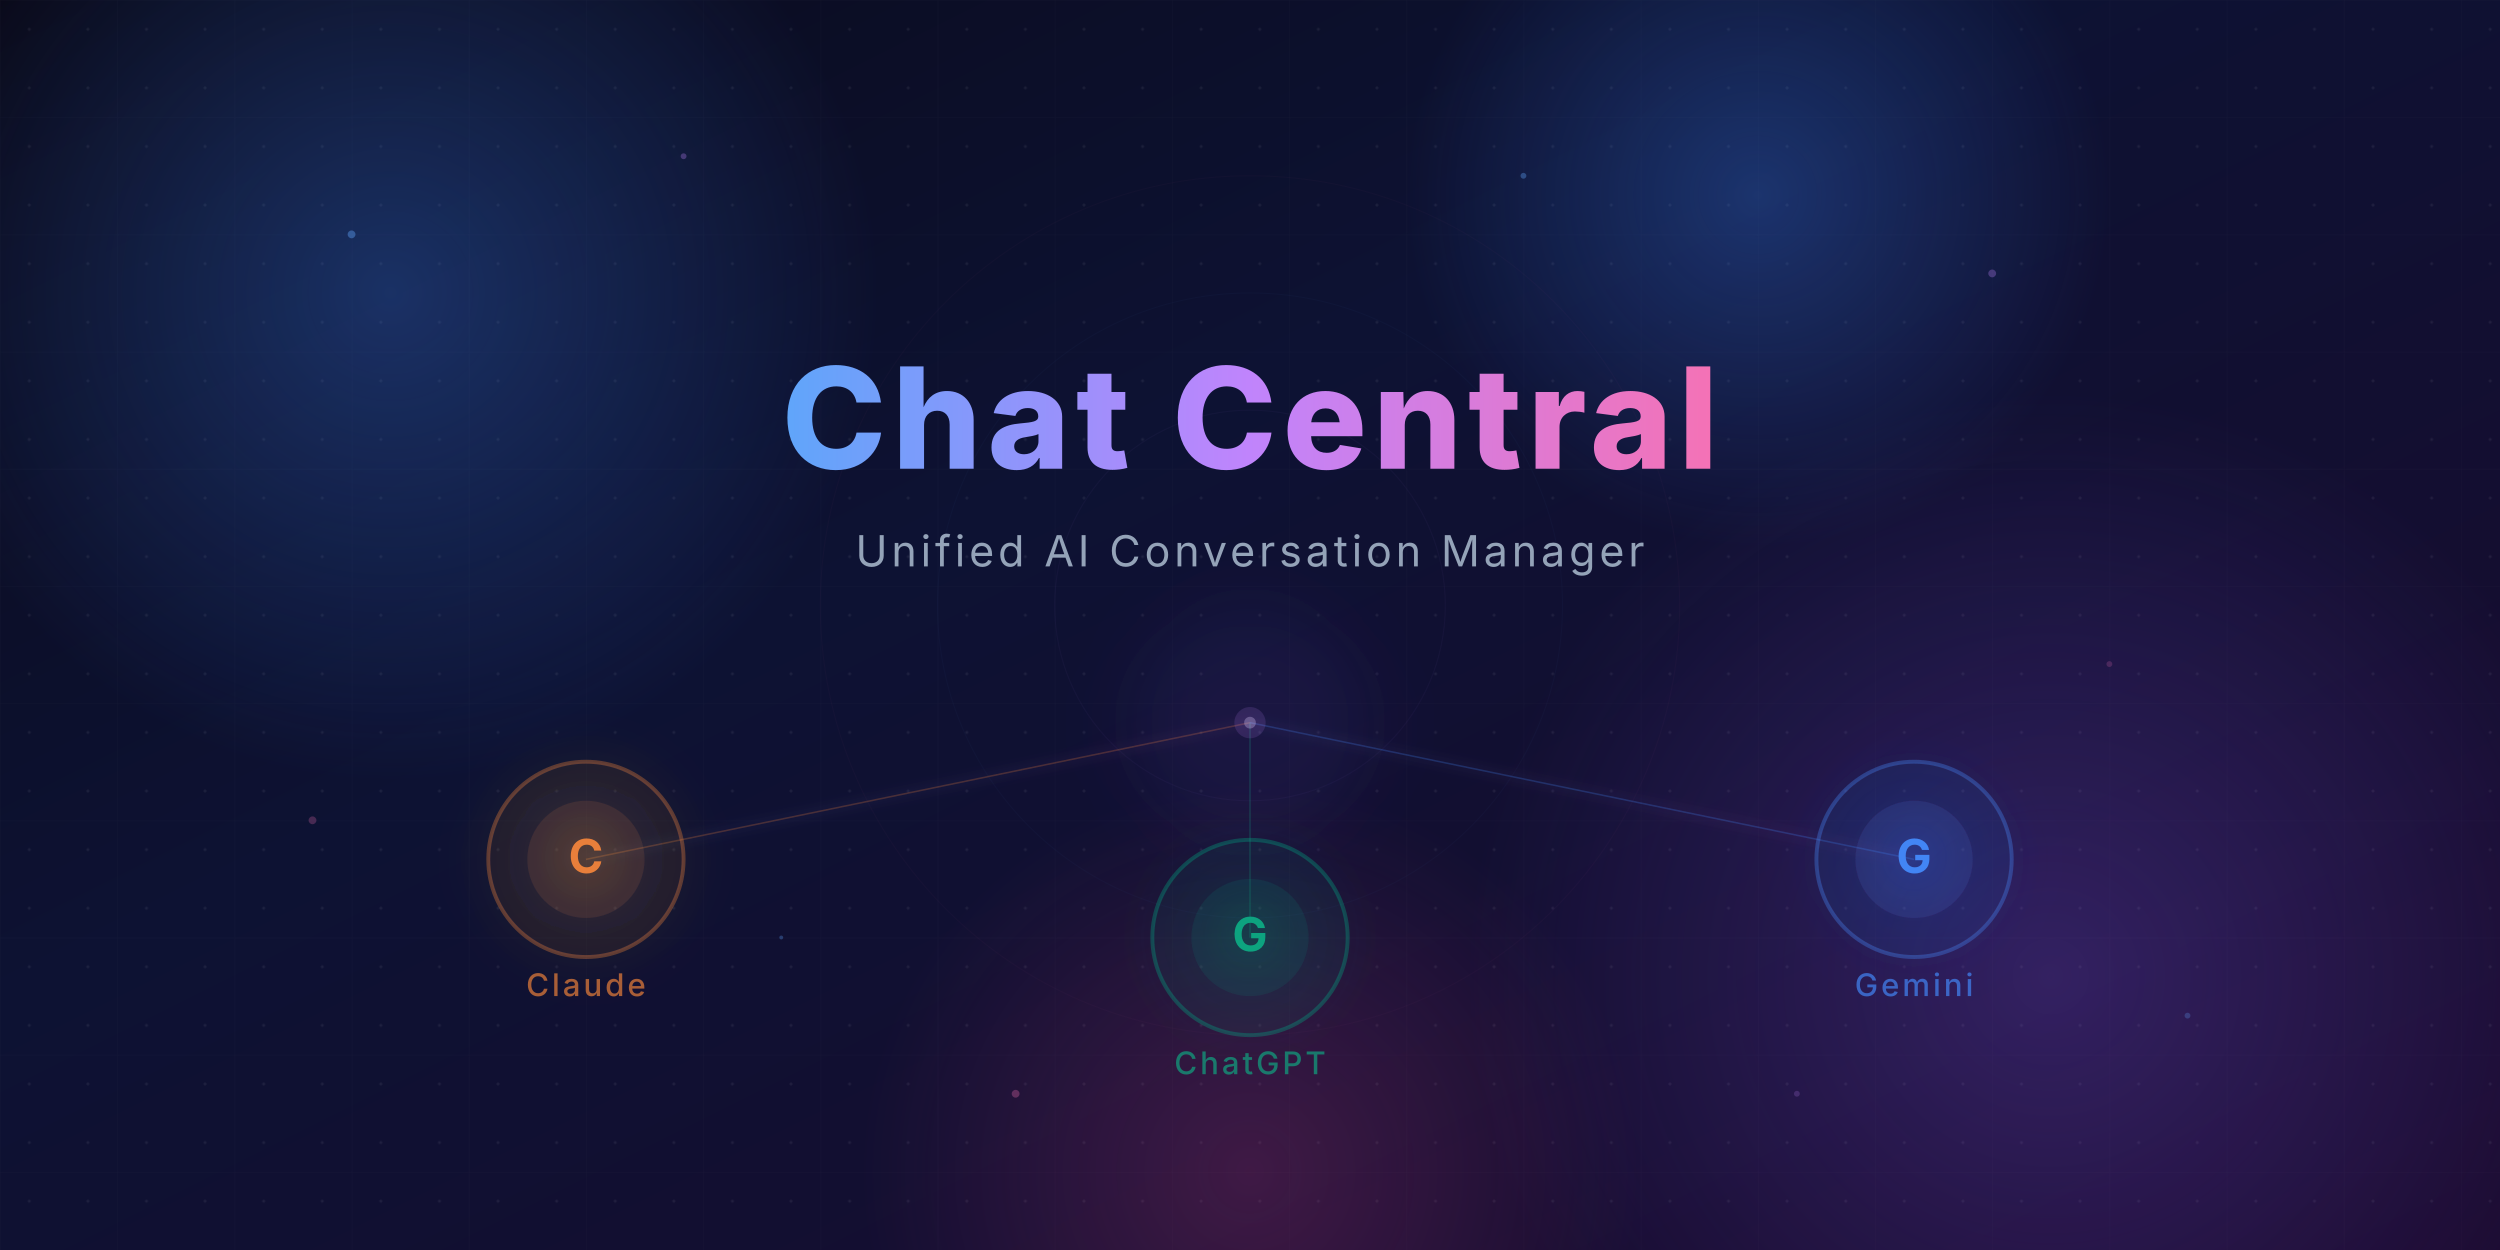
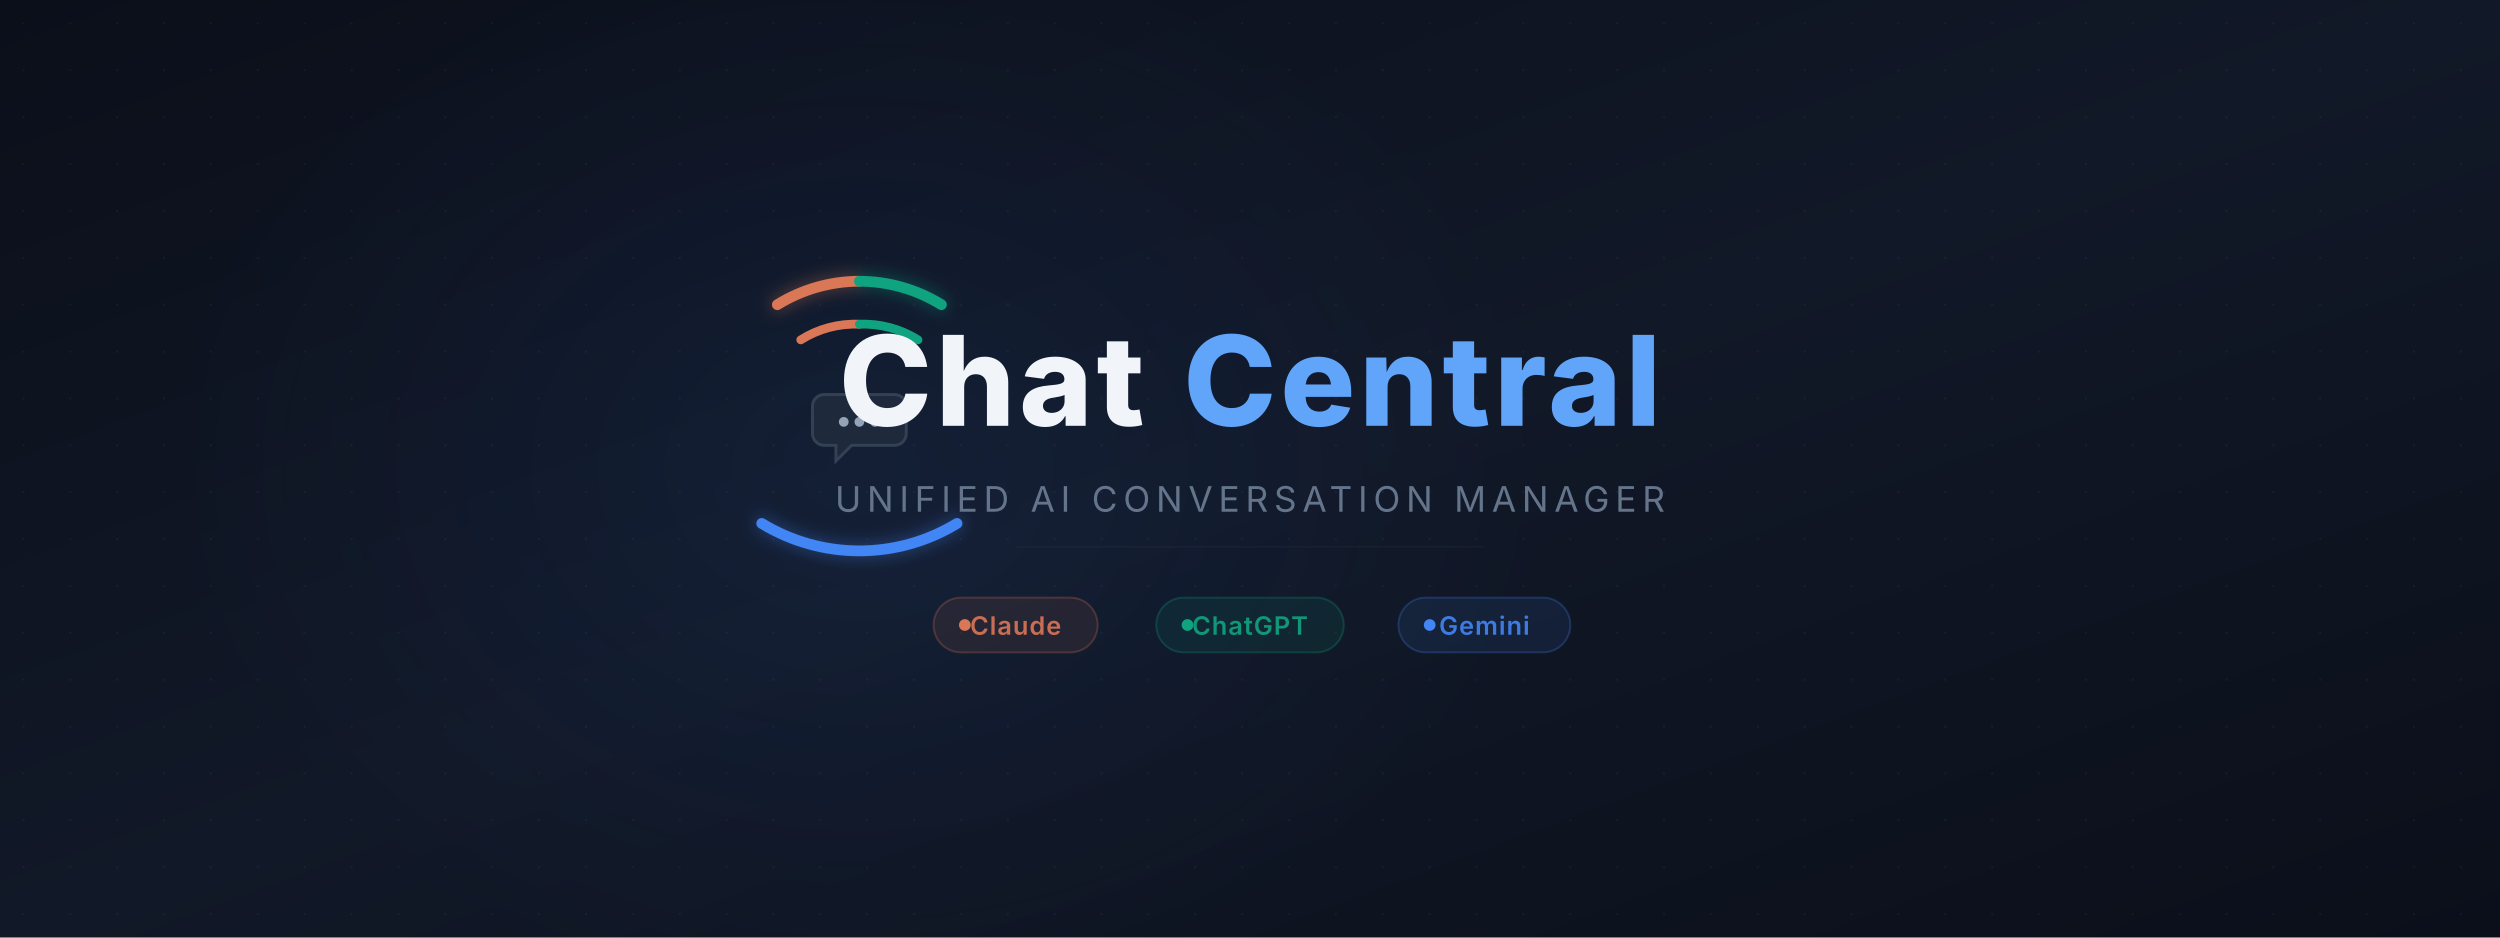
- <svg xmlns="http://www.w3.org/2000/svg" width="1280" height="640">
+ <svg xmlns="http://www.w3.org/2000/svg" width="1280" height="480">
  <defs>
    <linearGradient id="bg" x1="0%" y1="0%" x2="100%" y2="100%">
-       <stop offset="0%" stop-color="#0a0a1a" />
-       <stop offset="40%" stop-color="#0d1233" />
-       <stop offset="100%" stop-color="#1a0a2e" />
+       <stop offset="0%" stop-color="#0B0F1A" />
+       <stop offset="50%" stop-color="#111827" />
+       <stop offset="100%" stop-color="#0B0F1A" />
    </linearGradient>
-     <linearGradient id="titleGrad" x1="0%" y1="0%" x2="100%" y2="0%">
-       <stop offset="0%" stop-color="#60a5fa" />
-       <stop offset="50%" stop-color="#c084fc" />
-       <stop offset="100%" stop-color="#f472b6" />
-     </linearGradient>
-     <radialGradient id="orbBlue" cx="50%" cy="50%" r="50%">
-       <stop offset="0%" stop-color="#3b82f6" stop-opacity="0.3" />
+     <pattern id="dots" width="24" height="24" patternUnits="userSpaceOnUse">
+       <circle cx="12" cy="12" r="0.6" fill="#ffffff" fill-opacity="0.04" />
+     </pattern>
+     <radialGradient id="glowCenter" cx="50%" cy="50%" r="50%">
+       <stop offset="0%" stop-color="#3b82f6" stop-opacity="0.08" />
      <stop offset="100%" stop-color="#3b82f6" stop-opacity="0" />
    </radialGradient>
-     <radialGradient id="orbPurple" cx="50%" cy="50%" r="50%">
-       <stop offset="0%" stop-color="#8b5cf6" stop-opacity="0.25" />
-       <stop offset="100%" stop-color="#8b5cf6" stop-opacity="0" />
-     </radialGradient>
-     <radialGradient id="orbPink" cx="50%" cy="50%" r="50%">
-       <stop offset="0%" stop-color="#ec4899" stop-opacity="0.2" />
-       <stop offset="100%" stop-color="#ec4899" stop-opacity="0" />
-     </radialGradient>
-     <filter id="glowClaude" x="-50%" y="-50%" width="200%" height="200%">
-       <feGaussianBlur in="SourceGraphic" stdDeviation="12" result="blur" />
-       <feColorMatrix in="blur" type="matrix" values="1 0 0 0 0  0.5 0.3 0 0 0  0 0.2 0 0 0  0 0 0 0.6 0" />
-       <feMerge>
-         <feMergeNode />
-         <feMergeNode in="SourceGraphic" />
-       </feMerge>
+     <filter id="arcGlow">
+       <feGaussianBlur in="SourceGraphic" stdDeviation="4" />
    </filter>
-     <filter id="glowGPT" x="-50%" y="-50%" width="200%" height="200%">
-       <feGaussianBlur in="SourceGraphic" stdDeviation="12" result="blur" />
-       <feColorMatrix in="blur" type="matrix" values="0 0 0 0 0  0 0.6 0 0 0  0 0 0.5 0 0  0 0 0 0.6 0" />
-       <feMerge>
-         <feMergeNode />
-         <feMergeNode in="SourceGraphic" />
-       </feMerge>
-     </filter>
-     <filter id="glowGemini" x="-50%" y="-50%" width="200%" height="200%">
-       <feGaussianBlur in="SourceGraphic" stdDeviation="12" result="blur" />
-       <feColorMatrix in="blur" type="matrix" values="0 0 0 0 0  0 0.3 0 0 0  0 0 1 0 0  0 0 0 0.6 0" />
-       <feMerge>
-         <feMergeNode />
-         <feMergeNode in="SourceGraphic" />
-       </feMerge>
-     </filter>
-     <filter id="hubGlow" x="-100%" y="-100%" width="300%" height="300%">
-       <feGaussianBlur in="SourceGraphic" stdDeviation="20" />
-     </filter>
-     <filter id="lineGlow">
-       <feGaussianBlur in="SourceGraphic" stdDeviation="3" />
-     </filter>
-     <pattern id="grid" width="60" height="60" patternUnits="userSpaceOnUse">
-       <path d="M 60 0 L 0 0 0 60" fill="none" stroke="#ffffff" stroke-opacity="0.03" stroke-width="0.5" />
-     </pattern>
-     <pattern id="dots" width="30" height="30" patternUnits="userSpaceOnUse">
-       <circle cx="15" cy="15" r="0.8" fill="#ffffff" fill-opacity="0.06" />
-     </pattern>
  </defs>
  <rect width="100%" height="100%" fill="url(#bg)" />
-   <rect width="100%" height="100%" fill="url(#grid)" />
  <rect width="100%" height="100%" fill="url(#dots)" />
-   <circle cx="200" cy="150" r="250" fill="url(#orbBlue)" />
-   <circle cx="1050" cy="500" r="300" fill="url(#orbPurple)" />
-   <circle cx="640" cy="600" r="200" fill="url(#orbPink)" />
-   <circle cx="900" cy="100" r="180" fill="url(#orbBlue)" />
-   <circle cx="180" cy="120" r="2" fill="#60a5fa" fill-opacity="0.4" />
-   <circle cx="350" cy="80" r="1.5" fill="#c084fc" fill-opacity="0.3" />
-   <circle cx="520" cy="560" r="2" fill="#f472b6" fill-opacity="0.3" />
-   <circle cx="780" cy="90" r="1.5" fill="#60a5fa" fill-opacity="0.35" />
-   <circle cx="1020" cy="140" r="2" fill="#c084fc" fill-opacity="0.3" />
-   <circle cx="1120" cy="520" r="1.5" fill="#60a5fa" fill-opacity="0.25" />
-   <circle cx="160" cy="420" r="2" fill="#f472b6" fill-opacity="0.25" />
-   <circle cx="920" cy="560" r="1.5" fill="#c084fc" fill-opacity="0.2" />
-   <circle cx="400" cy="480" r="1" fill="#60a5fa" fill-opacity="0.3" />
-   <circle cx="1080" cy="340" r="1.5" fill="#f472b6" fill-opacity="0.2" />
-   <line x1="640" y1="370" x2="300" y2="440" stroke="url(#titleGrad)" stroke-opacity="0.15" stroke-width="1.5" filter="url(#lineGlow)" />
-   <line x1="640" y1="370" x2="300" y2="440" stroke="#E87F3A" stroke-opacity="0.25" stroke-width="0.8" />
-   <line x1="640" y1="370" x2="640" y2="480" stroke="url(#titleGrad)" stroke-opacity="0.15" stroke-width="1.5" filter="url(#lineGlow)" />
-   <line x1="640" y1="370" x2="640" y2="480" stroke="#10A37F" stroke-opacity="0.25" stroke-width="0.8" />
-   <line x1="640" y1="370" x2="980" y2="440" stroke="url(#titleGrad)" stroke-opacity="0.15" stroke-width="1.5" filter="url(#lineGlow)" />
-   <line x1="640" y1="370" x2="980" y2="440" stroke="#4285F4" stroke-opacity="0.25" stroke-width="0.8" />
-   <circle cx="640" cy="370" r="60" fill="#8b5cf6" fill-opacity="0.08" filter="url(#hubGlow)" />
-   <circle cx="640" cy="370" r="8" fill="#c084fc" fill-opacity="0.15" />
-   <circle cx="640" cy="370" r="3" fill="#e0d0ff" fill-opacity="0.3" />
-   <g filter="url(#glowClaude)" transform="translate(300, 440)">
-     <circle r="50" fill="#E87F3A" fill-opacity="0.06" stroke="#E87F3A" stroke-opacity="0.35" stroke-width="2" />
-     <circle r="30" fill="#E87F3A" fill-opacity="0.12" />
-     <text y="7" font-family="system-ui, -apple-system, sans-serif" font-size="24" fill="#E87F3A" text-anchor="middle" font-weight="700">C</text>
+   <ellipse cx="440" cy="240" rx="360" ry="280" fill="url(#glowCenter)" />
+   <g opacity="0.35" filter="url(#arcGlow)">
+     <path d="M 398 156 A 80 80 0 0 1 440 144" stroke="#D97757" stroke-width="7" fill="none" stroke-linecap="round" />
+     <path d="M 482 156 A 80 80 0 0 0 440 144" stroke="#10A37F" stroke-width="7" fill="none" stroke-linecap="round" />
+     <path d="M 390 268 A 96 96 0 0 0 490 268" stroke="#4285F4" stroke-width="7" fill="none" stroke-linecap="round" />
  </g>
-   <text x="300" y="510" font-family="system-ui, -apple-system, sans-serif" font-size="16" fill="#E87F3A" fill-opacity="0.7" text-anchor="middle" letter-spacing="1.5" font-weight="500">Claude</text>
-   <g filter="url(#glowGPT)" transform="translate(640, 480)">
-     <circle r="50" fill="#10A37F" fill-opacity="0.06" stroke="#10A37F" stroke-opacity="0.35" stroke-width="2" />
-     <circle r="30" fill="#10A37F" fill-opacity="0.12" />
-     <text y="7" font-family="system-ui, -apple-system, sans-serif" font-size="24" fill="#10A37F" text-anchor="middle" font-weight="700">G</text>
+   <path d="M 398 156 A 80 80 0 0 1 440 144" stroke="#D97757" stroke-width="5.5" fill="none" stroke-linecap="round" />
+   <path d="M 482 156 A 80 80 0 0 0 440 144" stroke="#10A37F" stroke-width="5.5" fill="none" stroke-linecap="round" />
+   <path d="M 390 268 A 96 96 0 0 0 490 268" stroke="#4285F4" stroke-width="5.5" fill="none" stroke-linecap="round" />
+   <path d="M 410 174 A 52 52 0 0 1 440 166" stroke="#D97757" stroke-width="4.5" fill="none" stroke-linecap="round" />
+   <path d="M 470 174 A 52 52 0 0 0 440 166" stroke="#10A37F" stroke-width="4.5" fill="none" stroke-linecap="round" />
+   <g transform="translate(440, 218)">
+     <path d="M -18 -16 h 36 a 6 6 0 0 1 6 6 v 14 a 6 6 0 0 1 -6 6 h -22 l -8 8 v -8 h -6 a 6 6 0 0 1 -6 -6 v -14 a 6 6 0 0 1 6 -6 z" fill="#1E293B" stroke="#334155" stroke-width="1.5" />
+     <circle cx="-8" cy="-2" r="2.5" fill="#94A3B8" />
+     <circle cx="0" cy="-2" r="2.5" fill="#94A3B8" />
+     <circle cx="8" cy="-2" r="2.5" fill="#94A3B8" />
  </g>
-   <text x="640" y="550" font-family="system-ui, -apple-system, sans-serif" font-size="16" fill="#10A37F" fill-opacity="0.7" text-anchor="middle" letter-spacing="1.5" font-weight="500">ChatGPT</text>
-   <g filter="url(#glowGemini)" transform="translate(980, 440)">
-     <circle r="50" fill="#4285F4" fill-opacity="0.06" stroke="#4285F4" stroke-opacity="0.35" stroke-width="2" />
-     <circle r="30" fill="#4285F4" fill-opacity="0.12" />
-     <text y="7" font-family="system-ui, -apple-system, sans-serif" font-size="24" fill="#4285F4" text-anchor="middle" font-weight="700">G</text>
+   <text x="640" y="218" font-family="system-ui, -apple-system, 'Segoe UI', sans-serif" font-weight="800" font-size="64" fill="#F1F5F9" text-anchor="middle" letter-spacing="2">
+     <tspan>Chat</tspan>
+     <tspan dx="6" fill="#60A5FA">Central</tspan>
+   </text>
+   <text x="640" y="262" font-family="system-ui, -apple-system, 'Segoe UI', sans-serif" font-size="18" fill="#64748B" text-anchor="middle" letter-spacing="3" font-weight="400">UNIFIED AI CONVERSATION MANAGER</text>
+   <g transform="translate(640, 320)" font-family="system-ui, -apple-system, sans-serif" font-size="13" font-weight="600" letter-spacing="0.5">
+     <g transform="translate(-120, 0)">
+       <rect x="-42" y="-14" width="84" height="28" rx="14" fill="#D97757" fill-opacity="0.1" stroke="#D97757" stroke-opacity="0.25" stroke-width="1" />
+       <circle cx="-26" cy="0" r="3" fill="#D97757" />
+       <text x="0" y="5" fill="#D97757" fill-opacity="0.9" text-anchor="middle">Claude</text>
+     </g>
+     <g transform="translate(0, 0)">
+       <rect x="-48" y="-14" width="96" height="28" rx="14" fill="#10A37F" fill-opacity="0.1" stroke="#10A37F" stroke-opacity="0.25" stroke-width="1" />
+       <circle cx="-32" cy="0" r="3" fill="#10A37F" />
+       <text x="0" y="5" fill="#10A37F" fill-opacity="0.9" text-anchor="middle">ChatGPT</text>
+     </g>
+     <g transform="translate(120, 0)">
+       <rect x="-44" y="-14" width="88" height="28" rx="14" fill="#4285F4" fill-opacity="0.1" stroke="#4285F4" stroke-opacity="0.25" stroke-width="1" />
+       <circle cx="-28" cy="0" r="3" fill="#4285F4" />
+       <text x="0" y="5" fill="#4285F4" fill-opacity="0.9" text-anchor="middle">Gemini</text>
+     </g>
  </g>
-   <text x="980" y="510" font-family="system-ui, -apple-system, sans-serif" font-size="16" fill="#4285F4" fill-opacity="0.7" text-anchor="middle" letter-spacing="1.5" font-weight="500">Gemini</text>
-   <circle cx="640" cy="310" r="100" fill="none" stroke="#c084fc" stroke-opacity="0.04" stroke-width="0.5" />
-   <circle cx="640" cy="310" r="160" fill="none" stroke="#60a5fa" stroke-opacity="0.03" stroke-width="0.5" />
-   <circle cx="640" cy="310" r="220" fill="none" stroke="#f472b6" stroke-opacity="0.025" stroke-width="0.5" />
-   <text x="640" y="240" font-family="system-ui, -apple-system, sans-serif" font-weight="800" font-size="72" fill="url(#titleGrad)" text-anchor="middle" letter-spacing="3">Chat Central</text>
-   <text x="640" y="290" font-family="system-ui, -apple-system, sans-serif" font-size="22" fill="#94a3b8" text-anchor="middle" letter-spacing="2">Unified AI Conversation Manager</text>
-   <line x1="300" y1="140" x2="980" y2="140" stroke="url(#titleGrad)" stroke-opacity="0.08" stroke-width="0.5" />
-   <line x1="250" y1="560" x2="1030" y2="560" stroke="url(#titleGrad)" stroke-opacity="0.06" stroke-width="0.5" />
+   <line x1="520" y1="280" x2="760" y2="280" stroke="#334155" stroke-opacity="0.3" stroke-width="0.5" />
</svg>
